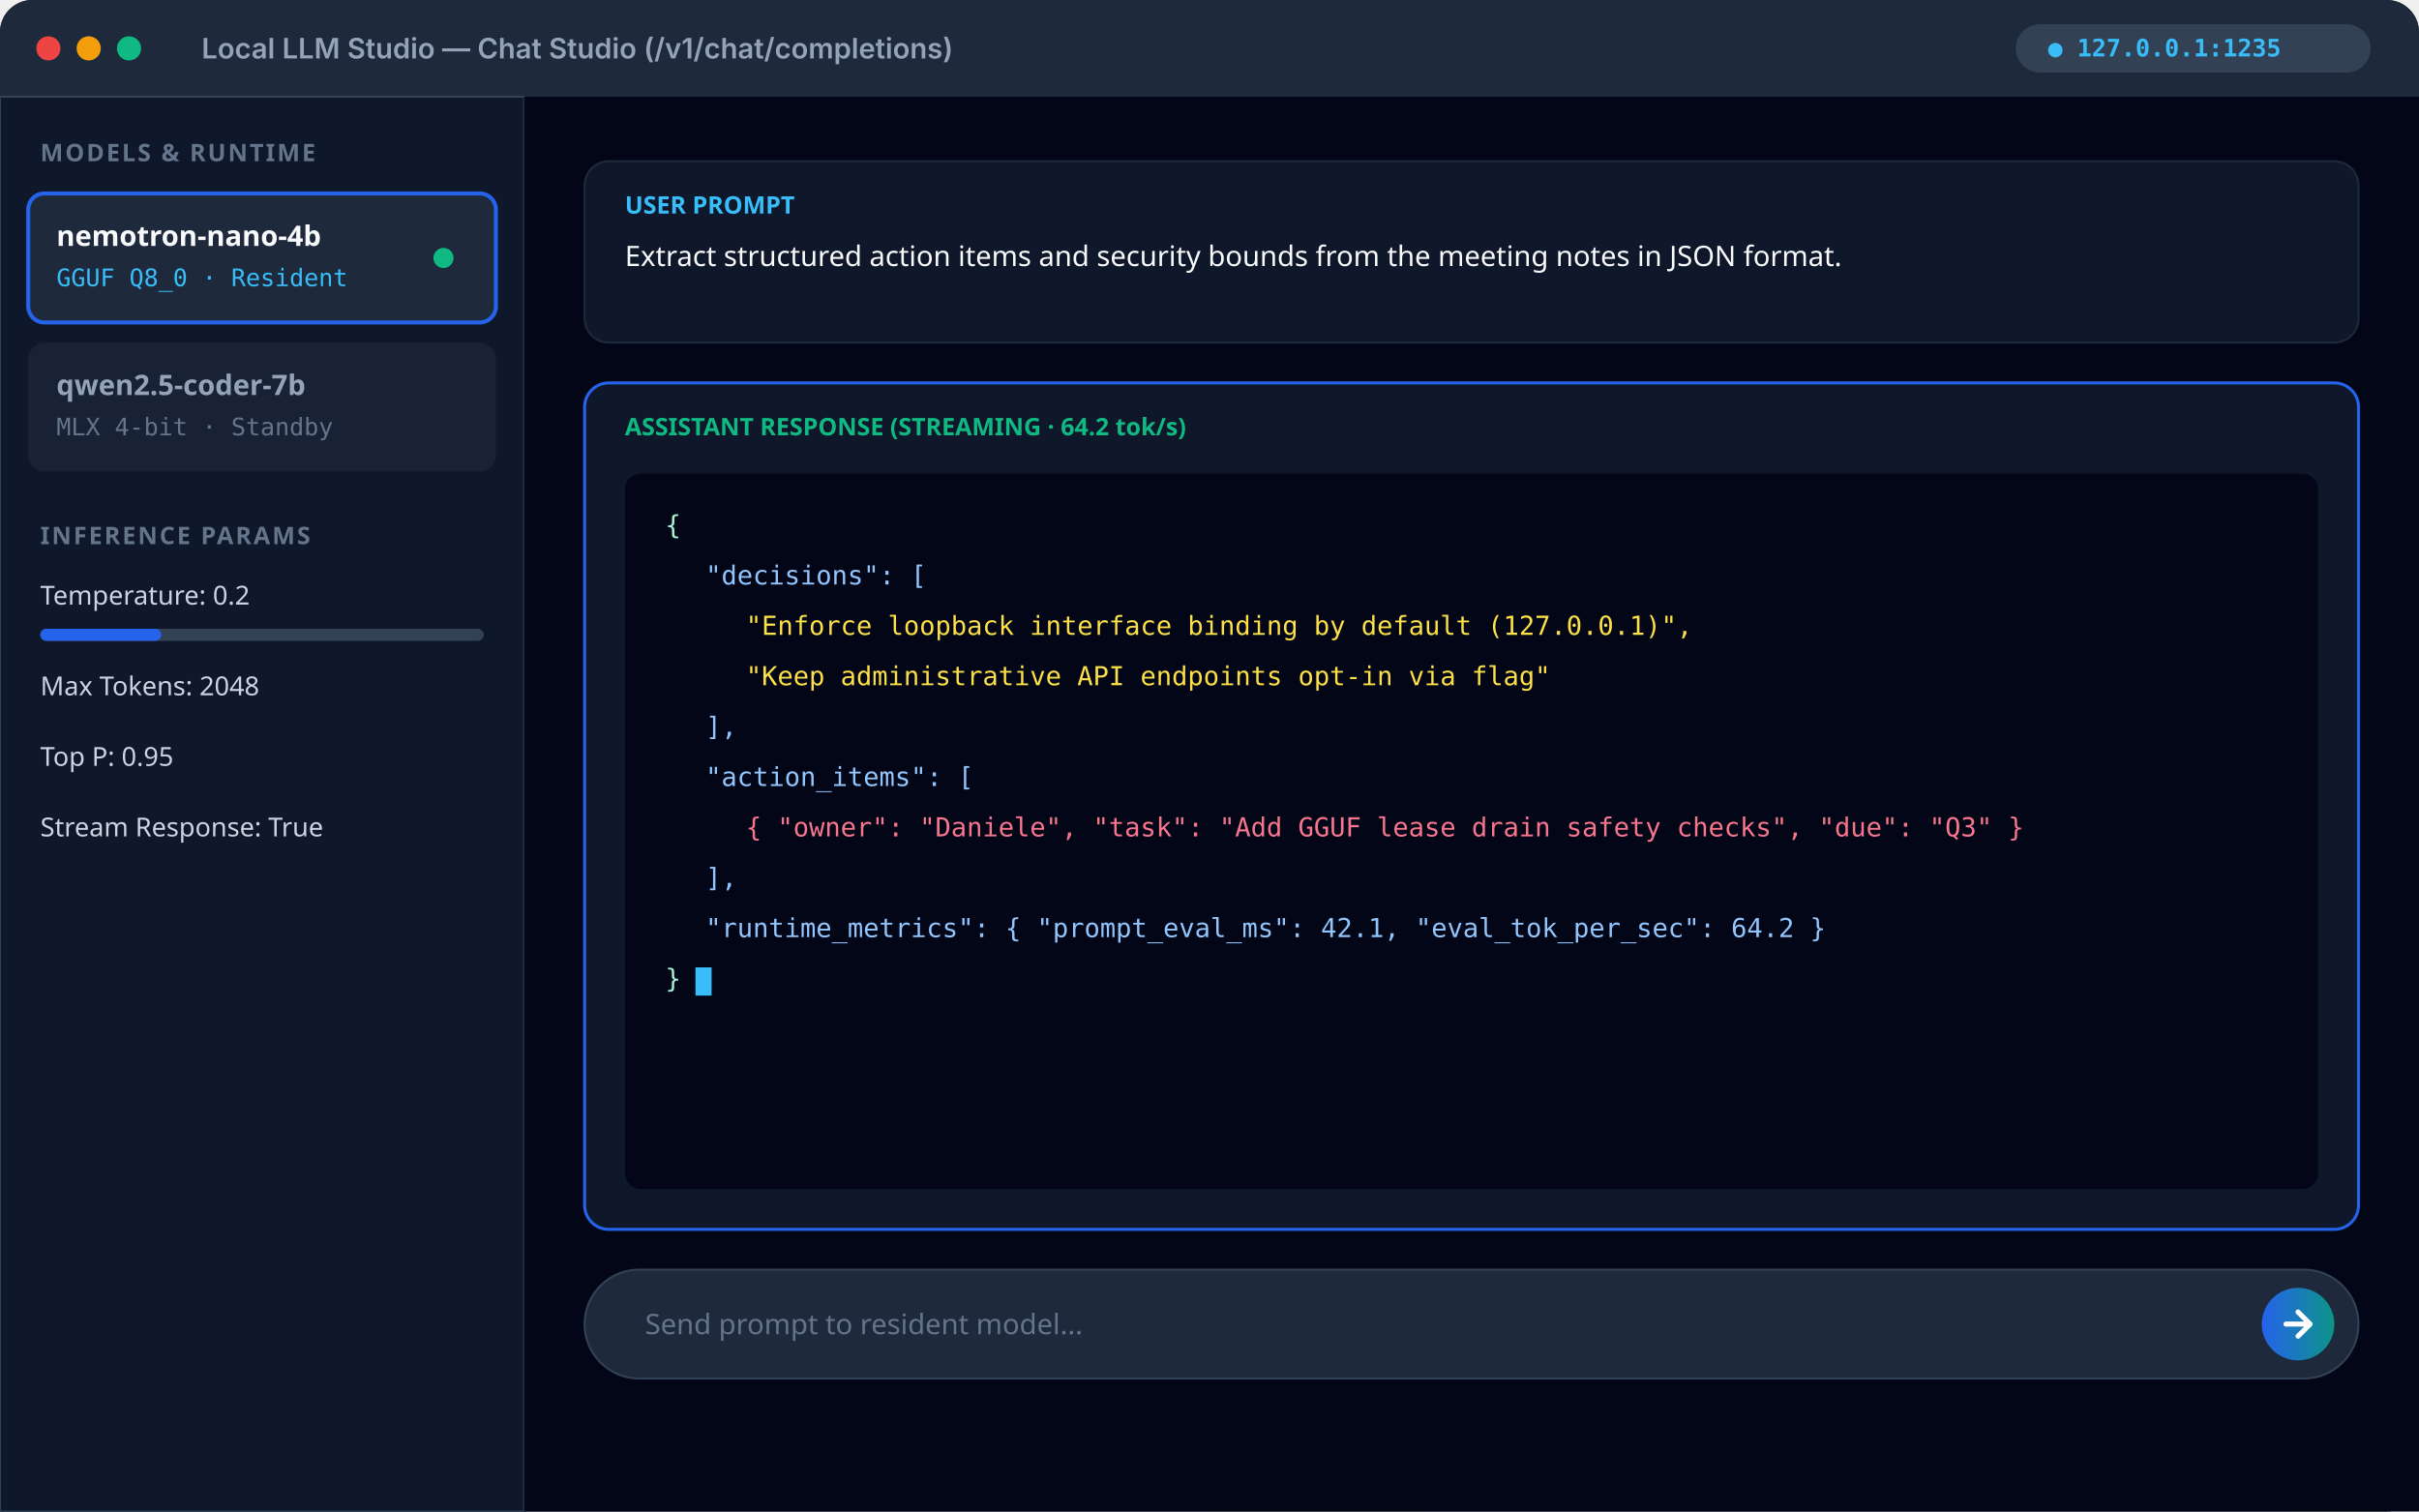
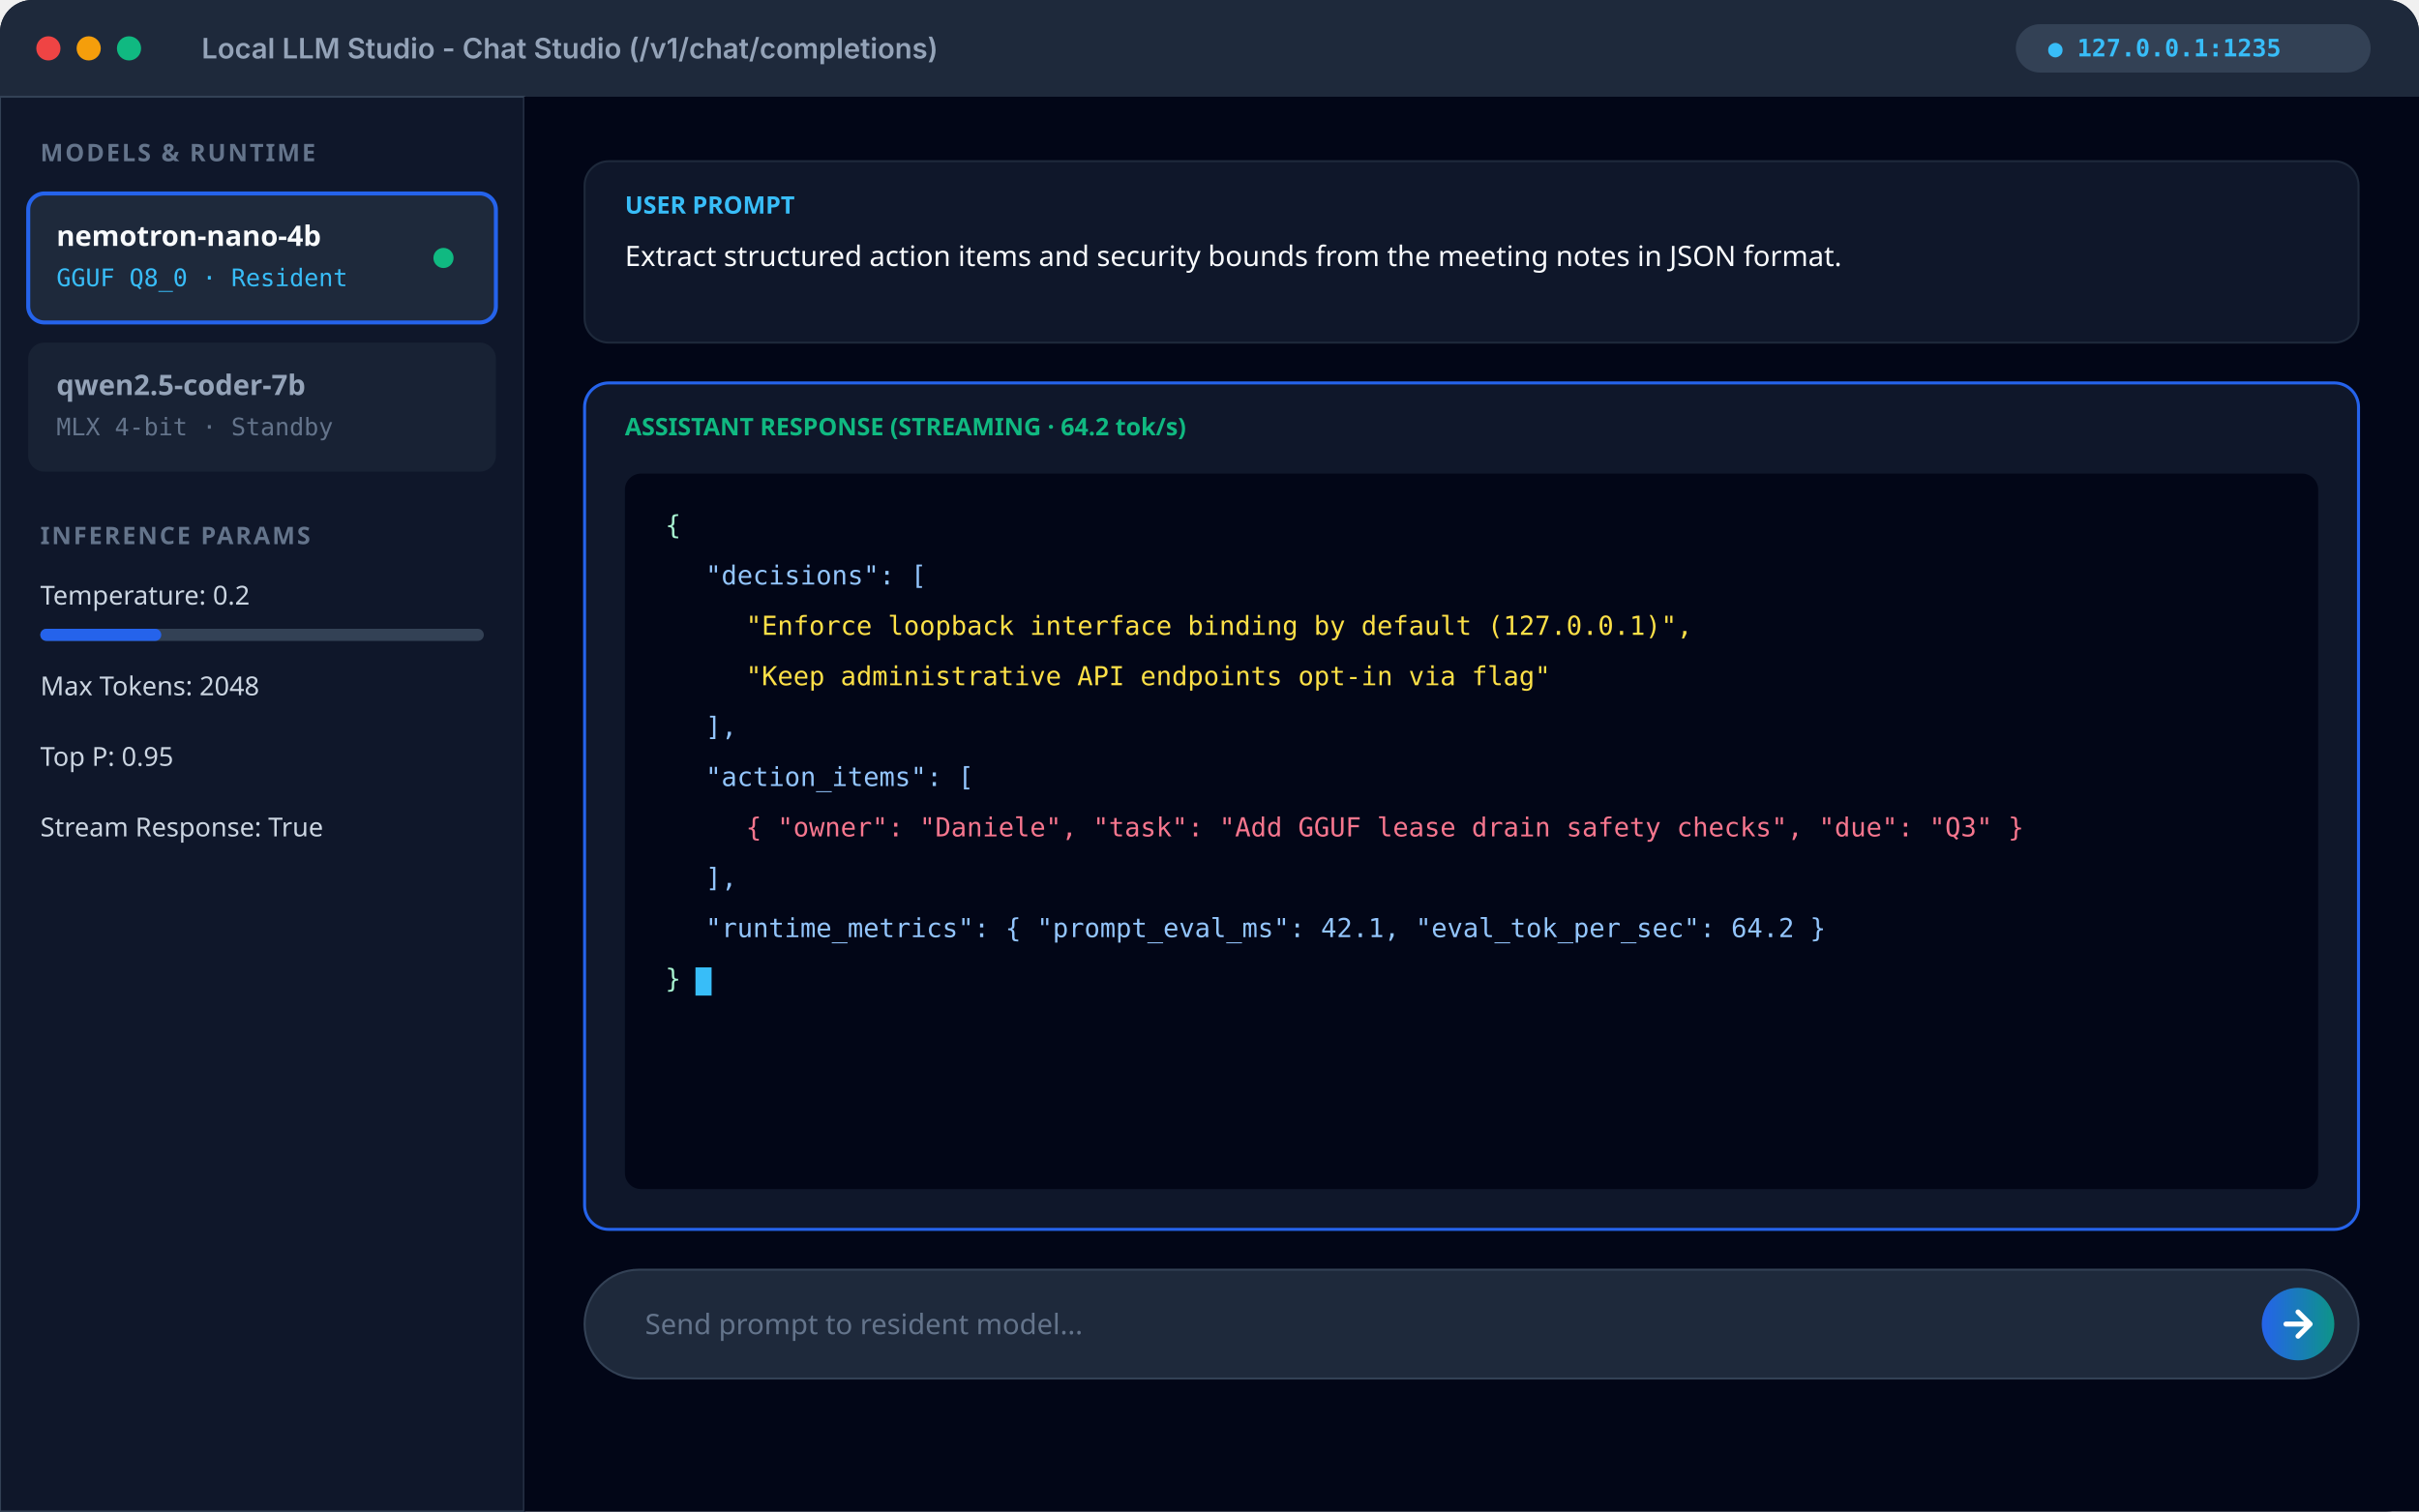
<svg xmlns="http://www.w3.org/2000/svg" viewBox="0 0 1200 750" width="1200" height="750">
  <defs>
    <linearGradient id="cs-bg" x1="0%" y1="0%" x2="100%" y2="100%">
      <stop offset="0%" stop-color="#0F172A" />
      <stop offset="100%" stop-color="#1E293B" />
    </linearGradient>
    <linearGradient id="cs-accent" x1="0%" y1="0%" x2="100%" y2="0%">
      <stop offset="0%" stop-color="#2563EB" />
      <stop offset="100%" stop-color="#0D9488" />
    </linearGradient>
  </defs>
  <rect width="1200" height="750" rx="16" fill="url(#cs-bg)" />
  <rect width="1200" height="48" rx="16" fill="#1E293B" />
  <rect y="32" width="1200" height="16" fill="#1E293B" />
  <circle cx="24" cy="24" r="6" fill="#EF4444" />
  <circle cx="44" cy="24" r="6" fill="#F59E0B" />
  <circle cx="64" cy="24" r="6" fill="#10B981" />
-   <text x="100" y="29" fill="#94A3B8" font-family="-apple-system, BlinkMacSystemFont, sans-serif" font-size="14" font-weight="600">Local LLM Studio — Chat Studio (/v1/chat/completions)</text>
+   <text x="100" y="29" fill="#94A3B8" font-family="-apple-system, BlinkMacSystemFont, sans-serif" font-size="14" font-weight="600">Local LLM Studio - Chat Studio (/v1/chat/completions)</text>
  <rect x="1000" y="12" width="176" height="24" rx="12" fill="#334155" />
  <text x="1016" y="28" fill="#38BDF8" font-family="monospace" font-size="12" font-weight="600">● 127.0.0.1:1235</text>
  <rect x="0" y="48" width="260" height="702" fill="#0F172A" stroke="#334155" stroke-width="1" />
  <text x="20" y="80" fill="#64748B" font-family="sans-serif" font-size="12" font-weight="700" letter-spacing="1">MODELS &amp; RUNTIME</text>
  <rect x="14" y="96" width="232" height="64" rx="8" fill="#1E293B" stroke="#2563EB" stroke-width="2" />
  <text x="28" y="122" fill="#F8FAFC" font-family="sans-serif" font-size="14" font-weight="700">nemotron-nano-4b</text>
  <text x="28" y="142" fill="#38BDF8" font-family="monospace" font-size="12">GGUF Q8_0 · Resident</text>
  <circle cx="220" cy="128" r="5" fill="#10B981" />
  <rect x="14" y="170" width="232" height="64" rx="8" fill="#1E293B" opacity="0.6" />
  <text x="28" y="196" fill="#94A3B8" font-family="sans-serif" font-size="14" font-weight="600">qwen2.5-coder-7b</text>
  <text x="28" y="216" fill="#64748B" font-family="monospace" font-size="12">MLX 4-bit · Standby</text>
  <text x="20" y="270" fill="#64748B" font-family="sans-serif" font-size="12" font-weight="700" letter-spacing="1">INFERENCE PARAMS</text>
  <text x="20" y="300" fill="#CBD5E1" font-family="sans-serif" font-size="13">Temperature: 0.2</text>
  <rect x="20" y="312" width="220" height="6" rx="3" fill="#334155" />
  <rect x="20" y="312" width="60" height="6" rx="3" fill="#2563EB" />
  <text x="20" y="345" fill="#CBD5E1" font-family="sans-serif" font-size="13">Max Tokens: 2048</text>
  <text x="20" y="380" fill="#CBD5E1" font-family="sans-serif" font-size="13">Top P: 0.95</text>
  <text x="20" y="415" fill="#CBD5E1" font-family="sans-serif" font-size="13">Stream Response: True</text>
  <rect x="260" y="48" width="940" height="702" fill="#020617" />
  <rect x="290" y="80" width="880" height="90" rx="12" fill="#0F172A" stroke="#1E293B" stroke-width="1" />
  <text x="310" y="106" fill="#38BDF8" font-family="sans-serif" font-size="12" font-weight="700">USER PROMPT</text>
  <text x="310" y="132" fill="#F8FAFC" font-family="sans-serif" font-size="14">Extract structured action items and security bounds from the meeting notes in JSON format.</text>
  <rect x="290" y="190" width="880" height="420" rx="12" fill="#0F172A" stroke="#2563EB" stroke-width="1.5" />
  <text x="310" y="216" fill="#10B981" font-family="sans-serif" font-size="12" font-weight="700">ASSISTANT RESPONSE (STREAMING · 64.2 tok/s)</text>
  <rect x="310" y="235" width="840" height="355" rx="8" fill="#020617" />
  <text x="330" y="265" fill="#A7F3D0" font-family="monospace" font-size="13">{</text>
  <text x="350" y="290" fill="#93C5FD" font-family="monospace" font-size="13">"decisions": [</text>
  <text x="370" y="315" fill="#FDE047" font-family="monospace" font-size="13">"Enforce loopback interface binding by default (127.0.0.1)",</text>
  <text x="370" y="340" fill="#FDE047" font-family="monospace" font-size="13">"Keep administrative API endpoints opt-in via flag"</text>
  <text x="350" y="365" fill="#93C5FD" font-family="monospace" font-size="13">],</text>
  <text x="350" y="390" fill="#93C5FD" font-family="monospace" font-size="13">"action_items": [</text>
  <text x="370" y="415" fill="#F7768E" font-family="monospace" font-size="13">{ "owner": "Daniele", "task": "Add GGUF lease drain safety checks", "due": "Q3" }</text>
  <text x="350" y="440" fill="#93C5FD" font-family="monospace" font-size="13">],</text>
  <text x="350" y="465" fill="#93C5FD" font-family="monospace" font-size="13">"runtime_metrics": { "prompt_eval_ms": 42.1, "eval_tok_per_sec": 64.2 }</text>
  <text x="330" y="490" fill="#A7F3D0" font-family="monospace" font-size="13">}</text>
  <rect x="345" y="480" width="8" height="14" fill="#38BDF8" />
  <rect x="290" y="630" width="880" height="54" rx="27" fill="#1E293B" stroke="#334155" stroke-width="1" />
  <text x="320" y="662" fill="#64748B" font-family="sans-serif" font-size="14">Send prompt to resident model...</text>
  <circle cx="1140" cy="657" r="18" fill="url(#cs-accent)" />
  <path d="M1134 657 L1146 657 M1140 651 L1146 657 L1140 663" stroke="#FFFFFF" stroke-width="2.5" stroke-linecap="round" stroke-linejoin="round" fill="none" />
</svg>
